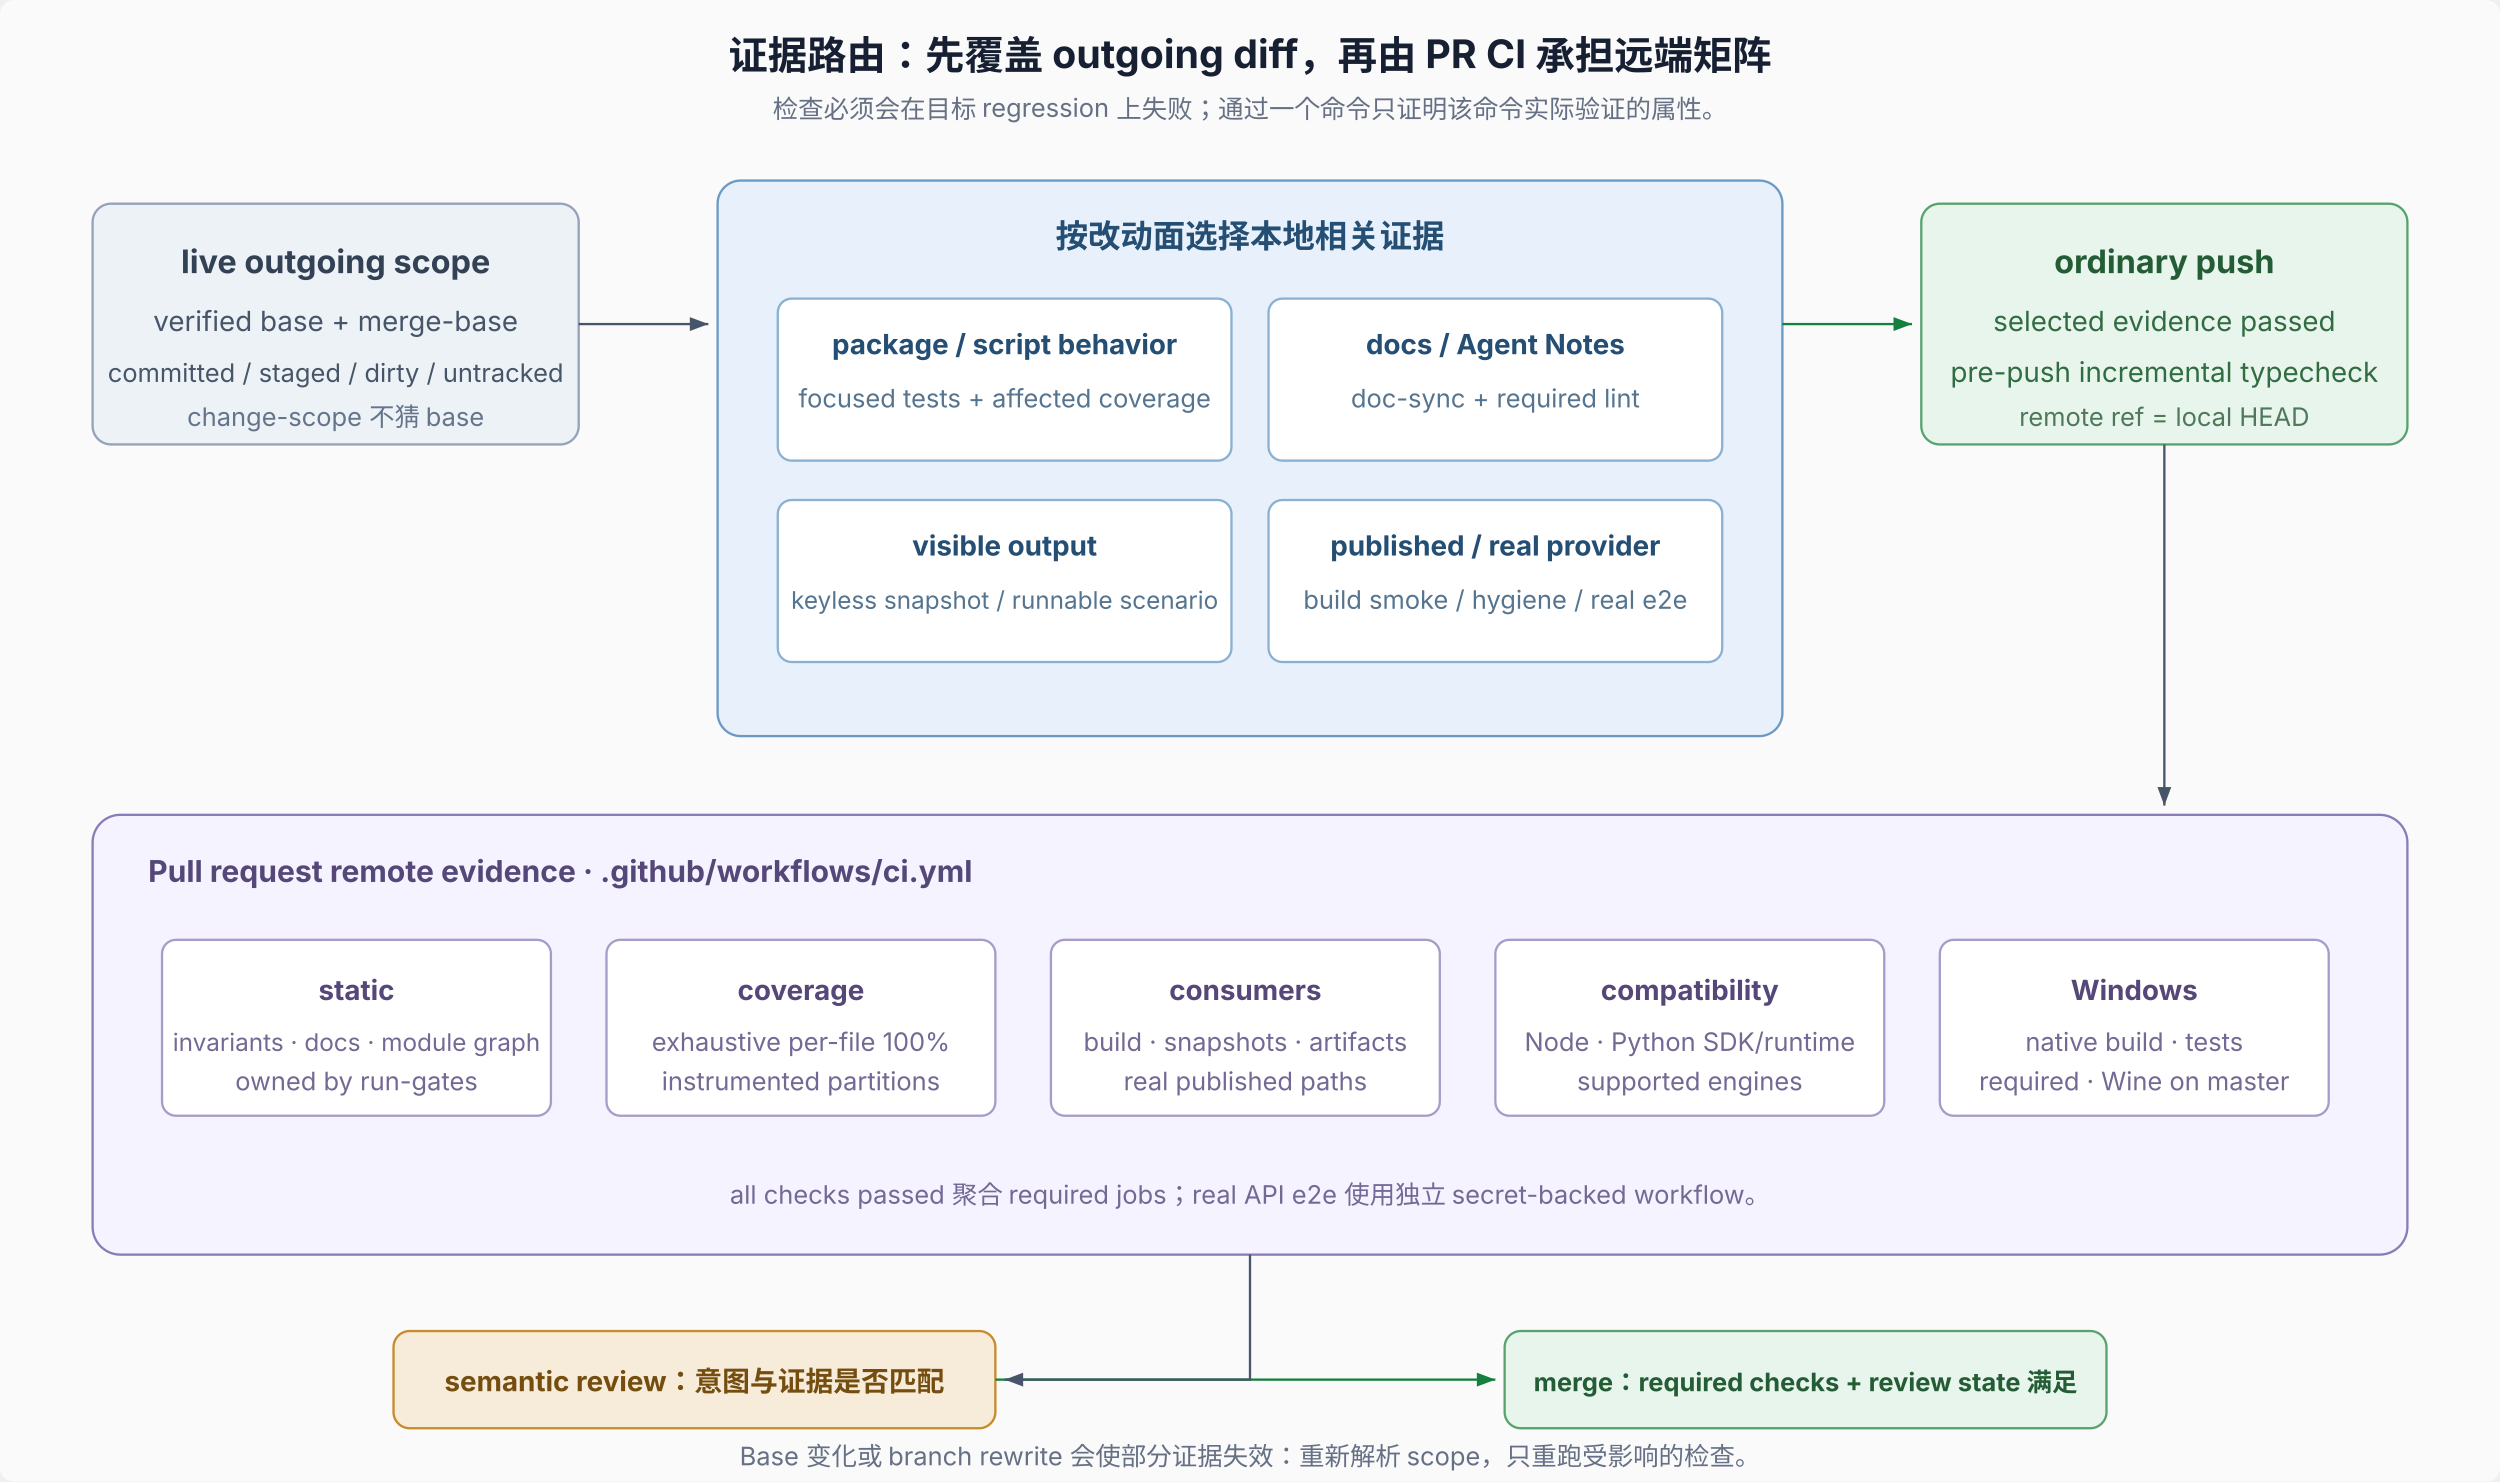
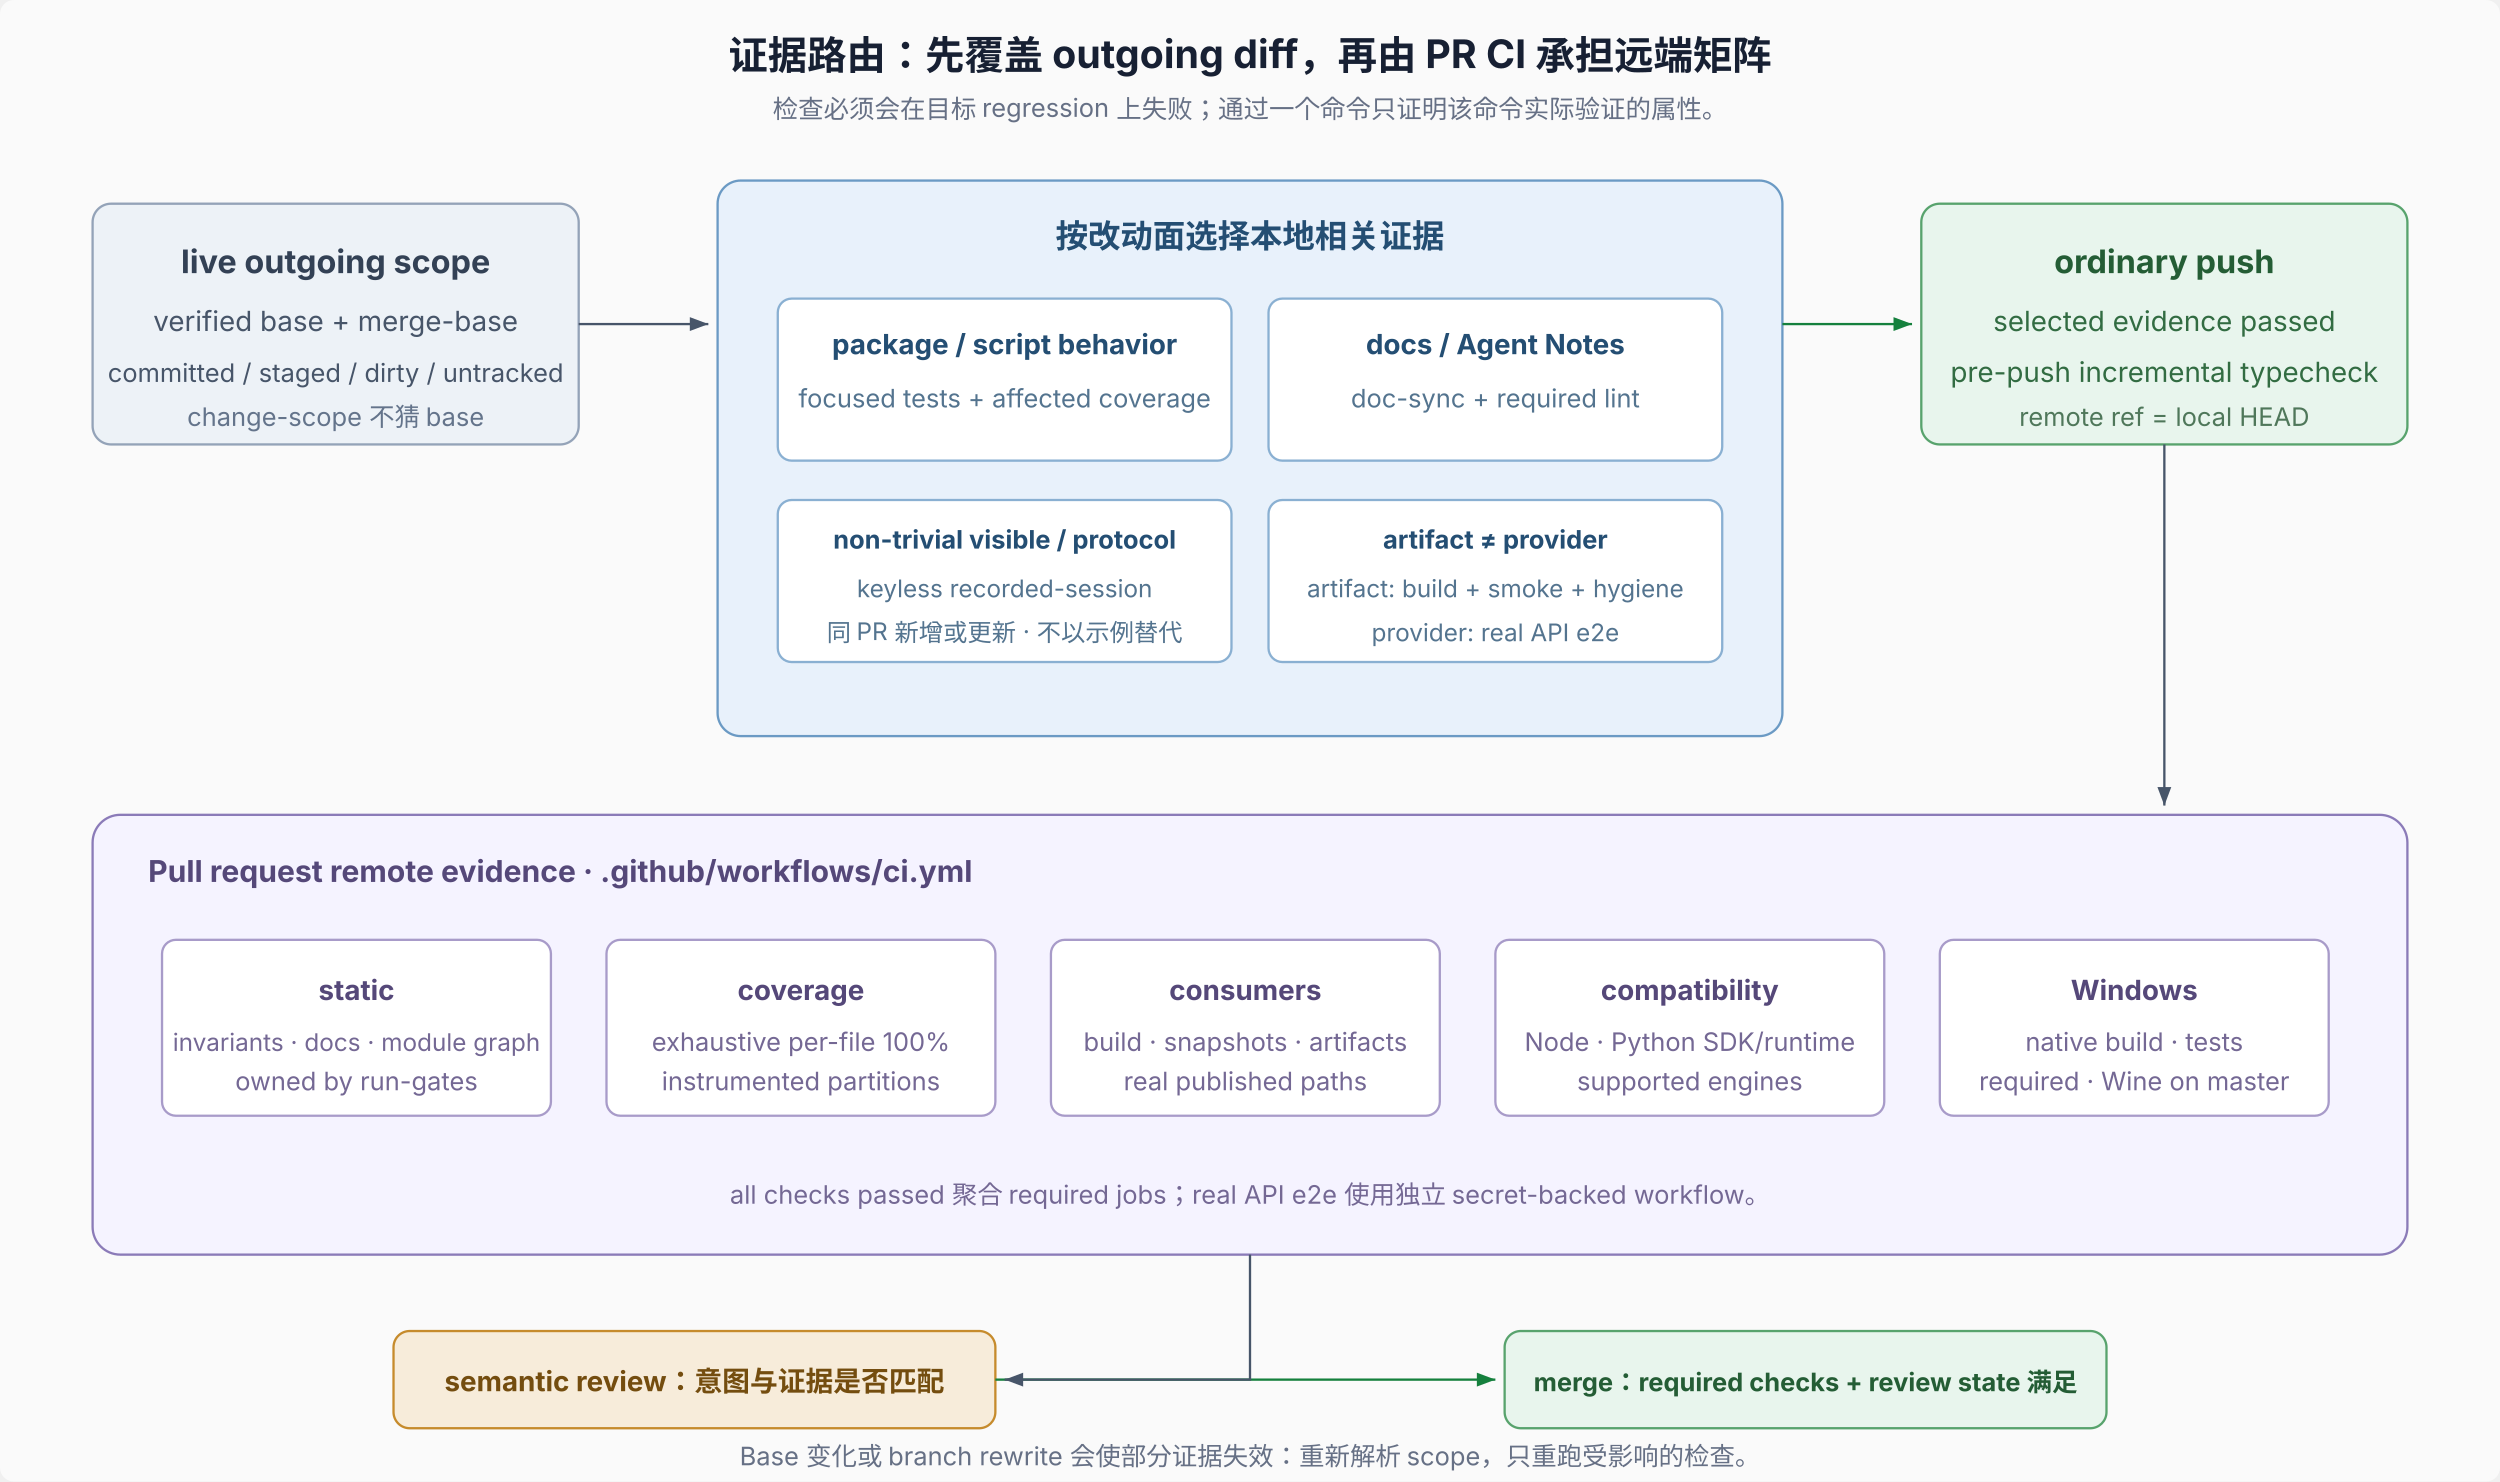
<svg xmlns="http://www.w3.org/2000/svg" width="1080" height="640" viewBox="0 0 1080 640" role="img" aria-labelledby="title desc" font-family="system-ui, -apple-system, 'PingFang SC', 'Noto Sans SC', sans-serif" font-size="12">
  <defs>
    <marker id="arr" markerWidth="8" markerHeight="6" refX="8" refY="3" orient="auto">
      <path d="M0,0 L8,3 L0,6 Z" fill="#475569" />
    </marker>
    <marker id="arrg" markerWidth="8" markerHeight="6" refX="8" refY="3" orient="auto">
      <path d="M0,0 L8,3 L0,6 Z" fill="#15803d" />
    </marker>
  </defs>
  <rect width="1080" height="640" rx="6" fill="#fafafa" />
  <text x="540" y="30" text-anchor="middle" font-size="17" font-weight="700" fill="#172033">证据路由：先覆盖 outgoing diff，再由 PR CI 承担远端矩阵</text>
  <text x="540" y="51" text-anchor="middle" font-size="11" fill="#667085">检查必须会在目标 regression 上失败；通过一个命令只证明该命令实际验证的属性。</text>
  <rect x="40" y="88" width="210" height="104" rx="8" fill="#edf2f7" stroke="#94a3b8" />
  <text x="145" y="118" text-anchor="middle" font-size="14" font-weight="700" fill="#334155">live outgoing scope</text>
  <text x="145" y="143" text-anchor="middle" fill="#475569">verified base + merge-base</text>
  <text x="145" y="165" text-anchor="middle" font-size="11" fill="#475569">committed / staged / dirty / untracked</text>
  <text x="145" y="184" text-anchor="middle" font-size="11" fill="#64748b">change-scope 不猜 base</text>
  <rect x="310" y="78" width="460" height="240" rx="10" fill="#e8f1fb" stroke="#6b9ac4" />
  <text x="540" y="107" text-anchor="middle" font-size="14" font-weight="700" fill="#244e73">按改动面选择本地相关证据</text>
  <rect x="336" y="129" width="196" height="70" rx="6" fill="#fff" stroke="#8ab0d2" />
  <text x="434" y="153" text-anchor="middle" font-weight="700" fill="#244e73">package / script behavior</text>
  <text x="434" y="176" text-anchor="middle" font-size="11" fill="#54748f">focused tests + affected coverage</text>
  <rect x="548" y="129" width="196" height="70" rx="6" fill="#fff" stroke="#8ab0d2" />
  <text x="646" y="153" text-anchor="middle" font-weight="700" fill="#244e73">docs / Agent Notes</text>
  <text x="646" y="176" text-anchor="middle" font-size="11" fill="#54748f">doc-sync + required lint</text>
  <rect x="336" y="216" width="196" height="70" rx="6" fill="#fff" stroke="#8ab0d2" />
-   <text x="434" y="240" text-anchor="middle" font-weight="700" fill="#244e73">visible output</text>
-   <text x="434" y="263" text-anchor="middle" font-size="10.5" fill="#54748f">keyless snapshot / runnable scenario</text>
+   <text x="434" y="237" text-anchor="middle" font-size="11" font-weight="700" fill="#244e73">non-trivial visible / protocol</text>
+   <text x="434" y="258" text-anchor="middle" font-size="10.5" fill="#54748f">keyless recorded-session</text>
+   <text x="434" y="277" text-anchor="middle" font-size="10.5" fill="#54748f">同 PR 新增或更新 · 不以示例替代</text>
  <rect x="548" y="216" width="196" height="70" rx="6" fill="#fff" stroke="#8ab0d2" />
-   <text x="646" y="240" text-anchor="middle" font-weight="700" fill="#244e73">published / real provider</text>
-   <text x="646" y="263" text-anchor="middle" font-size="11" fill="#54748f">build smoke / hygiene / real e2e</text>
+   <text x="646" y="237" text-anchor="middle" font-size="11" font-weight="700" fill="#244e73">artifact ≠ provider</text>
+   <text x="646" y="258" text-anchor="middle" font-size="10.5" fill="#54748f">artifact: build + smoke + hygiene</text>
+   <text x="646" y="277" text-anchor="middle" font-size="10.5" fill="#54748f">provider: real API e2e</text>
  <line x1="250" y1="140" x2="306" y2="140" stroke="#475569" marker-end="url(#arr)" />
  <rect x="830" y="88" width="210" height="104" rx="8" fill="#e8f5ed" stroke="#58a36d" />
  <text x="935" y="118" text-anchor="middle" font-size="14" font-weight="700" fill="#245d35">ordinary push</text>
  <text x="935" y="143" text-anchor="middle" fill="#326c42">selected evidence passed</text>
  <text x="935" y="165" text-anchor="middle" fill="#326c42">pre-push incremental typecheck</text>
  <text x="935" y="184" text-anchor="middle" font-size="11" fill="#4f775a">remote ref = local HEAD</text>
  <line x1="770" y1="140" x2="826" y2="140" stroke="#15803d" marker-end="url(#arrg)" />
  <line x1="935" y1="192" x2="935" y2="348" stroke="#475569" marker-end="url(#arr)" />
  <rect x="40" y="352" width="1000" height="190" rx="12" fill="#f5f3ff" stroke="#8b7bb8" />
  <text x="64" y="381" font-size="13" font-weight="700" fill="#554879">Pull request remote evidence · .github/workflows/ci.yml</text>
  <rect x="70" y="406" width="168" height="76" rx="6" fill="#fff" stroke="#a89bc9" />
  <text x="154" y="432" text-anchor="middle" font-weight="700" fill="#554879">static</text>
  <text x="154" y="454" text-anchor="middle" font-size="10.5" fill="#746894">invariants · docs · module graph</text>
  <text x="154" y="471" text-anchor="middle" font-size="11" fill="#746894">owned by run-gates</text>
  <rect x="262" y="406" width="168" height="76" rx="6" fill="#fff" stroke="#a89bc9" />
  <text x="346" y="432" text-anchor="middle" font-weight="700" fill="#554879">coverage</text>
  <text x="346" y="454" text-anchor="middle" font-size="11" fill="#746894">exhaustive per-file 100%</text>
  <text x="346" y="471" text-anchor="middle" font-size="11" fill="#746894">instrumented partitions</text>
  <rect x="454" y="406" width="168" height="76" rx="6" fill="#fff" stroke="#a89bc9" />
  <text x="538" y="432" text-anchor="middle" font-weight="700" fill="#554879">consumers</text>
  <text x="538" y="454" text-anchor="middle" font-size="11" fill="#746894">build · snapshots · artifacts</text>
  <text x="538" y="471" text-anchor="middle" font-size="11" fill="#746894">real published paths</text>
  <rect x="646" y="406" width="168" height="76" rx="6" fill="#fff" stroke="#a89bc9" />
  <text x="730" y="432" text-anchor="middle" font-weight="700" fill="#554879">compatibility</text>
  <text x="730" y="454" text-anchor="middle" font-size="11" fill="#746894">Node · Python SDK/runtime</text>
  <text x="730" y="471" text-anchor="middle" font-size="11" fill="#746894">supported engines</text>
  <rect x="838" y="406" width="168" height="76" rx="6" fill="#fff" stroke="#a89bc9" />
  <text x="922" y="432" text-anchor="middle" font-weight="700" fill="#554879">Windows</text>
  <text x="922" y="454" text-anchor="middle" font-size="11" fill="#746894">native build · tests</text>
  <text x="922" y="471" text-anchor="middle" font-size="11" fill="#746894">required · Wine on master</text>
  <text x="540" y="520" text-anchor="middle" font-size="11" fill="#746894">all checks passed 聚合 required jobs；real API e2e 使用独立 secret-backed workflow。</text>
  <rect x="170" y="575" width="260" height="42" rx="7" fill="#f7ecda" stroke="#c68b2c" />
  <text x="300" y="601" text-anchor="middle" font-weight="700" fill="#744d0f">semantic review：意图与证据是否匹配</text>
  <rect x="650" y="575" width="260" height="42" rx="7" fill="#e8f5ed" stroke="#58a36d" />
  <text x="780" y="601" text-anchor="middle" font-size="11" font-weight="700" fill="#245d35">merge：required checks + review state 满足</text>
  <line x1="430" y1="596" x2="646" y2="596" stroke="#15803d" marker-end="url(#arrg)" />
  <path d="M540 542 L540 596 L434 596" fill="none" stroke="#475569" marker-end="url(#arr)" />
  <text x="540" y="633" text-anchor="middle" font-size="11" fill="#667085">Base 变化或 branch rewrite 会使部分证据失效：重新解析 scope，只重跑受影响的检查。</text>
</svg>
